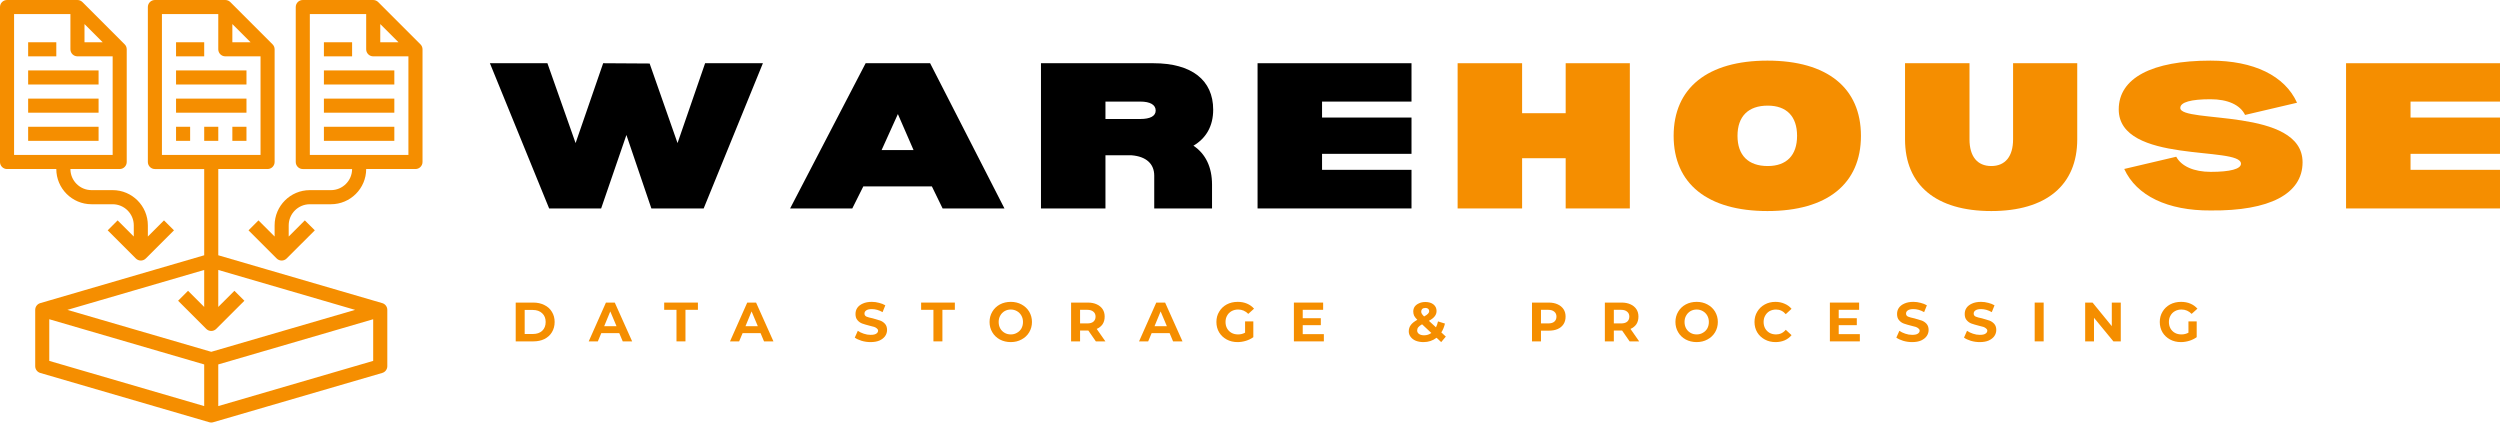
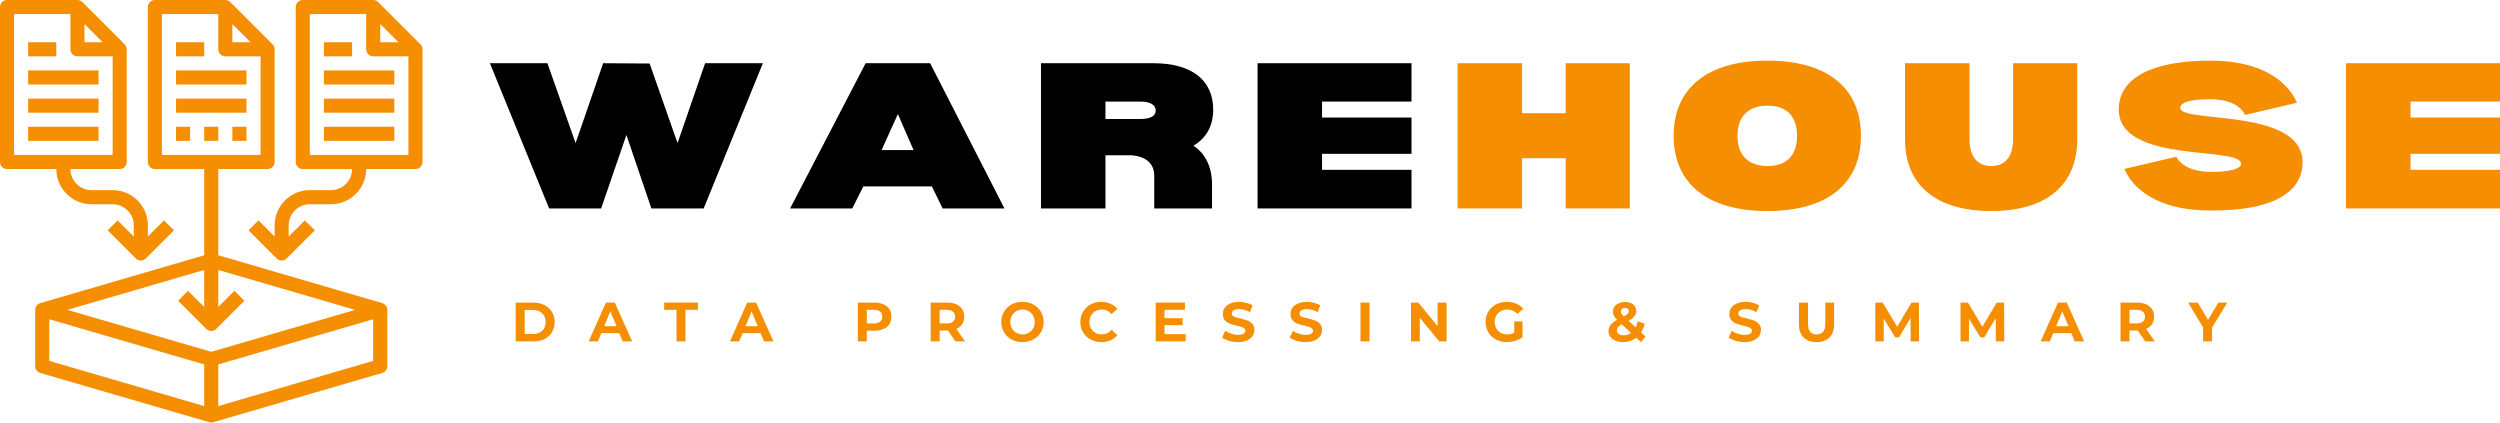
<svg xmlns="http://www.w3.org/2000/svg" width="359.819" zoomAndPan="magnify" viewBox="0 0 269.865 45.609" height="60.812" preserveAspectRatio="xMidYMid" version="1.0" id="svg122">
  <defs id="defs3">
-     <clipPath id="a8ba3d041a">
+     <clipPath id="302ab4312e">
      <path d="m 61,167.469 h 39 v 45.75 H 61 Z m 0,0" clip-rule="nonzero" id="path1" />
    </clipPath>
-     <clipPath id="8b4006bfe2">
+     <clipPath id="68d96cc7e8">
      <path d="M 57.23,167.469 H 77 V 196 H 57.23 Z m 0,0" clip-rule="nonzero" id="path2" />
    </clipPath>
-     <clipPath id="0feea494e6">
+     <clipPath id="74172f1665">
      <path d="m 84,167.469 h 18.98 V 196 H 84 Z m 0,0" clip-rule="nonzero" id="path3" />
    </clipPath>
  </defs>
  <path fill="#f58e00" d="m 19.004,7.602 h 7.602 v 1.52 h -7.602 z m 0,0" fill-opacity="1" fill-rule="nonzero" id="path4" />
  <path fill="#f58e00" d="m 19.004,10.645 h 7.602 v 1.52 h -7.602 z m 0,0" fill-opacity="1" fill-rule="nonzero" id="path5" />
-   <g clip-path="url(#a8ba3d041a)" id="g6" transform="translate(-57.23047,-167.4688)">
+   <g clip-path="url(#302ab4312e)" id="g6" transform="translate(-57.23047,-167.4688)">
    <path fill="#f58e00" d="m 99.039,206.996 v -6.078 c 0,-0.34 -0.223,-0.637 -0.551,-0.73 l -17.695,-5.164 v -9.309 h 5.32 c 0.422,0 0.762,-0.344 0.762,-0.762 v -12.164 c 0,-0.199 -0.082,-0.395 -0.223,-0.535 l -4.562,-4.562 c -0.141,-0.141 -0.336,-0.223 -0.535,-0.223 h -7.602 c -0.422,0 -0.762,0.34 -0.762,0.762 v 16.723 c 0,0.418 0.34,0.762 0.762,0.762 h 5.32 v 9.309 l -17.695,5.164 c -0.324,0.094 -0.547,0.391 -0.547,0.73 v 6.078 c 0,0.34 0.223,0.637 0.547,0.73 l 18.242,5.32 c 0.07,0.023 0.141,0.031 0.215,0.031 0.07,0 0.141,-0.008 0.211,-0.031 l 18.242,-5.32 c 0.328,-0.094 0.551,-0.391 0.551,-0.73 z M 82.312,170.066 l 1.969,1.965 H 82.312 Z m -7.602,-1.078 h 6.082 v 3.801 c 0,0.422 0.34,0.762 0.762,0.762 h 3.801 v 10.641 H 74.711 Z m 4.562,27.621 v 3.992 l -1.742,-1.742 -1.074,1.074 3.039,3.039 c 0.148,0.148 0.344,0.223 0.539,0.223 0.191,0 0.387,-0.074 0.535,-0.223 l 3.043,-3.039 -1.078,-1.074 -1.742,1.742 v -3.992 l 14.77,4.309 -15.527,4.527 -15.531,-4.527 z m -16.723,5.32 16.723,4.879 v 4.496 l -16.723,-4.879 z m 18.242,9.375 v -4.496 l 16.723,-4.879 v 4.496 z m 0,0" fill-opacity="1" fill-rule="nonzero" id="path6" />
  </g>
  <path fill="#f58e00" d="m 19.004,4.562 h 3.039 v 1.52 h -3.039 z m 0,0" fill-opacity="1" fill-rule="nonzero" id="path7" />
-   <g clip-path="url(#8b4006bfe2)" id="g8" transform="translate(-57.23047,-167.4688)">
+   <g clip-path="url(#68d96cc7e8)" id="g8" transform="translate(-57.23047,-167.4688)">
    <path fill="#f58e00" d="m 57.988,185.715 h 5.32 c 0,2.094 1.707,3.801 3.801,3.801 h 2.281 c 1.258,0 2.281,1.023 2.281,2.277 V 193 l -1.742,-1.742 -1.074,1.074 3.039,3.039 c 0.148,0.148 0.344,0.223 0.539,0.223 0.191,0 0.387,-0.074 0.535,-0.223 l 3.043,-3.039 -1.078,-1.074 L 73.191,193 v -1.207 c 0,-2.094 -1.703,-3.801 -3.801,-3.801 h -2.281 c -1.258,0 -2.277,-1.023 -2.277,-2.277 h 5.32 c 0.418,0 0.758,-0.344 0.758,-0.762 v -12.164 c 0,-0.199 -0.078,-0.395 -0.223,-0.535 l -4.559,-4.562 c -0.145,-0.141 -0.336,-0.223 -0.539,-0.223 h -7.602 c -0.418,0 -0.758,0.34 -0.758,0.762 v 16.723 c 0,0.418 0.34,0.762 0.758,0.762 z m 8.363,-15.648 1.965,1.965 H 66.352 Z M 58.75,168.988 h 6.082 v 3.801 c 0,0.422 0.34,0.762 0.758,0.762 h 3.801 v 10.641 H 58.75 Z m 0,0" fill-opacity="1" fill-rule="nonzero" id="path8" />
  </g>
  <path fill="#f58e00" d="m 3.039,7.602 h 7.602 v 1.52 H 3.039 Z m 0,0" fill-opacity="1" fill-rule="nonzero" id="path9" />
  <path fill="#f58e00" d="m 3.039,10.645 h 7.602 v 1.52 H 3.039 Z m 0,0" fill-opacity="1" fill-rule="nonzero" id="path10" />
  <path fill="#f58e00" d="m 3.039,13.684 h 7.602 v 1.52 H 3.039 Z m 0,0" fill-opacity="1" fill-rule="nonzero" id="path11" />
  <path fill="#f58e00" d="m 3.039,4.562 h 3.039 v 1.52 h -3.039 z m 0,0" fill-opacity="1" fill-rule="nonzero" id="path12" />
-   <g clip-path="url(#0feea494e6)" id="g13" transform="translate(-57.23047,-167.4688)">
+   <g clip-path="url(#74172f1665)" id="g13" transform="translate(-57.23047,-167.4688)">
    <path fill="#f58e00" d="m 102.84,184.953 v -12.164 c 0,-0.199 -0.082,-0.395 -0.223,-0.535 l -4.563,-4.562 c -0.141,-0.141 -0.336,-0.223 -0.539,-0.223 h -7.602 c -0.418,0 -0.758,0.34 -0.758,0.762 v 16.723 c 0,0.418 0.34,0.762 0.758,0.762 h 5.324 c 0,1.254 -1.023,2.277 -2.281,2.277 h -2.281 c -2.098,0 -3.801,1.707 -3.801,3.801 V 193 l -1.742,-1.742 -1.074,1.074 3.039,3.039 c 0.148,0.148 0.344,0.223 0.539,0.223 0.191,0 0.387,-0.074 0.535,-0.223 l 3.043,-3.039 -1.078,-1.074 L 88.395,193 v -1.207 c 0,-1.254 1.023,-2.277 2.281,-2.277 h 2.281 c 2.094,0 3.801,-1.707 3.801,-3.801 h 5.32 c 0.422,0 0.762,-0.344 0.762,-0.762 z m -4.562,-14.887 1.965,1.965 h -1.965 z m -7.602,14.125 v -15.203 h 6.082 v 3.801 c 0,0.422 0.34,0.762 0.758,0.762 h 3.801 v 10.641 z m 0,0" fill-opacity="1" fill-rule="nonzero" id="path13" />
  </g>
  <path fill="#f58e00" d="m 34.965,7.602 h 7.602 v 1.52 h -7.602 z m 0,0" fill-opacity="1" fill-rule="nonzero" id="path14" />
  <path fill="#f58e00" d="m 34.965,10.645 h 7.602 v 1.52 h -7.602 z m 0,0" fill-opacity="1" fill-rule="nonzero" id="path15" />
  <path fill="#f58e00" d="m 34.965,13.684 h 7.602 v 1.52 h -7.602 z m 0,0" fill-opacity="1" fill-rule="nonzero" id="path16" />
  <path fill="#f58e00" d="m 34.965,4.562 h 3.043 v 1.52 h -3.043 z m 0,0" fill-opacity="1" fill-rule="nonzero" id="path17" />
  <path fill="#f58e00" d="m 19.004,13.684 h 1.52 v 1.52 h -1.52 z m 0,0" fill-opacity="1" fill-rule="nonzero" id="path18" />
  <path fill="#f58e00" d="m 22.043,13.684 h 1.52 v 1.52 H 22.043 Z m 0,0" fill-opacity="1" fill-rule="nonzero" id="path19" />
  <path fill="#f58e00" d="m 25.082,13.684 h 1.523 v 1.52 h -1.523 z m 0,0" fill-opacity="1" fill-rule="nonzero" id="path20" />
  <g fill="#000000" fill-opacity="1" id="g23" transform="translate(-57.23047,-167.4688)">
    <g transform="translate(109.8016,189.9695)" id="g22">
      <g id="g21">
        <path d="m 29.781,-15.676 h -6.238 l -2.977,8.621 -3.012,-8.59 -5.016,-0.031 L 9.562,-7.055 6.52,-15.676 H 0.312 L 6.707,0 h 5.613 L 15.047,-7.93 17.742,0 h 5.645 z m 0,0" id="path21" />
      </g>
    </g>
  </g>
  <g fill="#000000" fill-opacity="1" id="g26" transform="translate(-57.23047,-167.4688)">
    <g transform="translate(142.3015,189.9695)" id="g25">
      <g id="g24">
        <path d="M 15.52,-2.383 16.68,0 h 6.676 L 15.332,-15.676 H 8.371 L 0.219,0 H 6.93 L 8.121,-2.383 Z M 13.543,-6.301 H 10.094 l 1.758,-3.887 z m 0,0" id="path23" />
      </g>
    </g>
  </g>
  <g fill="#000000" fill-opacity="1" id="g29" transform="translate(-57.23047,-167.4688)">
    <g transform="translate(168.3143,189.9695)" id="g28">
      <g id="g27">
        <path d="M 17.742,-6.773 C 19.125,-7.586 19.875,-8.902 19.875,-10.66 c 0,-3.195 -2.32,-5.016 -6.457,-5.016 H 1.285 V 0 h 6.961 v -5.738 h 2.82 c 1.566,0.125 2.445,0.91 2.445,2.195 V 0 H 19.75 v -2.57 c 0,-1.883 -0.688,-3.324 -2.008,-4.203 z M 12.008,-9.656 H 8.246 v -1.879 h 3.762 c 1.066,0 1.66,0.344 1.66,0.969 0,0.598 -0.594,0.91 -1.66,0.91 z m 0,0" id="path26" />
      </g>
    </g>
  </g>
  <g fill="#000000" fill-opacity="1" id="g32" transform="translate(-57.23047,-167.4688)">
    <g transform="translate(191.6945,189.9695)" id="g31">
      <g id="g30">
        <path d="m 8.246,-11.535 h 9.656 v -4.141 H 1.285 V 0 h 16.617 v -4.168 h -9.656 v -1.727 h 9.656 V -9.812 h -9.656 z m 0,0" id="path29" />
      </g>
    </g>
  </g>
  <g fill="#f58e00" fill-opacity="1" id="g35" transform="translate(-57.23047,-167.4688)">
    <g transform="translate(213.2898,189.9695)" id="g34">
      <g id="g33">
        <path d="m 19.875,-15.676 h -6.926 v 5.395 H 8.246 v -5.395 H 1.285 V 0 h 6.961 v -5.422 h 4.703 V 0 H 19.875 Z m 0,0" id="path32" />
      </g>
    </g>
  </g>
  <g fill="#f58e00" fill-opacity="1" id="g38" transform="translate(-57.23047,-167.4688)">
    <g transform="translate(236.8581,189.9695)" id="g37">
      <g id="g36">
        <path d="m 11.16,0.281 c 6.457,0 10.094,-2.945 10.094,-8.117 0,-5.176 -3.637,-8.121 -10.094,-8.121 -6.457,0 -10.125,2.945 -10.125,8.121 0,5.172 3.668,8.117 10.125,8.117 z m 0.031,-4.859 c -2.102,0 -3.262,-1.16 -3.262,-3.258 0,-2.102 1.16,-3.262 3.262,-3.262 2.039,0 3.168,1.16 3.168,3.262 0,2.098 -1.129,3.258 -3.168,3.258 z m 0,0" id="path35" />
      </g>
    </g>
  </g>
  <g fill="#f58e00" fill-opacity="1" id="g41" transform="translate(-57.23047,-167.4688)">
    <g transform="translate(261.586,189.9695)" id="g40">
      <g id="g39">
        <path d="m 1.285,-15.676 v 8.215 c 0,4.953 3.355,7.742 9.312,7.742 5.922,0 9.277,-2.789 9.277,-7.742 v -8.215 h -6.926 v 8.215 c 0,1.848 -0.848,2.883 -2.352,2.883 -1.508,0 -2.352,-1.035 -2.352,-2.883 v -8.215 z m 0,0" id="path38" />
      </g>
    </g>
  </g>
  <g fill="#f58e00" fill-opacity="1" id="g44" transform="translate(-57.23047,-167.4688)">
    <g transform="translate(285.1542,189.9695)" id="g43">
      <g id="g42">
        <path d="M 10.723,0.219 C 6.051,0.25 2.695,-1.379 1.379,-4.262 l 5.613,-1.32 c 0.562,1.035 1.91,1.633 3.73,1.633 2.098,0 3.258,-0.312 3.258,-0.879 0,-1.945 -13.195,0.062 -13.195,-5.863 0,-3.383 3.574,-5.266 9.906,-5.266 4.672,0 8.023,1.629 9.34,4.547 l -5.609,1.316 c -0.535,-1.098 -1.883,-1.695 -3.73,-1.695 -2.102,0 -3.262,0.316 -3.262,0.941 0,1.695 13.199,-0.062 13.199,5.863 0,3.418 -3.574,5.266 -9.906,5.203 z m 0,0" id="path41" />
      </g>
    </g>
  </g>
  <g fill="#f58e00" fill-opacity="1" id="g47" transform="translate(-57.23047,-167.4688)">
    <g transform="translate(309.1926,189.9695)" id="g46">
      <g id="g45">
        <path d="m 8.246,-11.535 h 9.656 v -4.141 H 1.285 V 0 h 16.617 v -4.168 h -9.656 v -1.727 h 9.656 V -9.812 h -9.656 z m 0,0" id="path44" />
      </g>
    </g>
  </g>
  <g fill="#f58e00" fill-opacity="1" id="g50" transform="translate(-57.23047,-167.4688)">
    <g transform="translate(112.3991,204.3187)" id="g49">
      <g id="g48">
        <path d="m 0.5,-4.188 h 1.906 c 0.445,0 0.844,0.09 1.188,0.266 0.352,0.168 0.625,0.414 0.812,0.734 0.195,0.312 0.297,0.68 0.297,1.094 0,0.418 -0.102,0.789 -0.297,1.109 C 4.219,-0.672 3.945,-0.426 3.594,-0.25 3.25,-0.082 2.852,0 2.406,0 H 0.5 Z m 1.859,3.391 c 0.414,0 0.75,-0.113 1,-0.344 0.25,-0.238 0.375,-0.555 0.375,-0.953 0,-0.395 -0.125,-0.707 -0.375,-0.938 -0.25,-0.238 -0.586,-0.359 -1,-0.359 H 1.469 v 2.594 z m 0,0" id="path47" />
      </g>
    </g>
  </g>
  <g fill="#f58e00" fill-opacity="1" id="g53" transform="translate(-57.23047,-167.4688)">
    <g transform="translate(120.8269,204.3187)" id="g52">
      <g id="g51">
        <path d="M 3.25,-0.891 H 1.312 L 0.938,0 H -0.047 L 1.812,-4.188 H 2.766 L 4.641,0 H 3.625 Z m -0.297,-0.75 -0.672,-1.594 -0.656,1.594 z m 0,0" id="path50" />
      </g>
    </g>
  </g>
  <g fill="#f58e00" fill-opacity="1" id="g56" transform="translate(-57.23047,-167.4688)">
    <g transform="translate(128.8957,204.3187)" id="g55">
      <g id="g54">
        <path d="M 1.359,-3.406 H 0.031 V -4.188 h 3.641 v 0.781 H 2.328 V 0 h -0.969 z m 0,0" id="path53" />
      </g>
    </g>
  </g>
  <g fill="#f58e00" fill-opacity="1" id="g59" transform="translate(-57.23047,-167.4688)">
    <g transform="translate(136.0794,204.3187)" id="g58">
      <g id="g57">
        <path d="M 3.25,-0.891 H 1.312 L 0.938,0 H -0.047 L 1.812,-4.188 H 2.766 L 4.641,0 H 3.625 Z m -0.297,-0.75 -0.672,-1.594 -0.656,1.594 z m 0,0" id="path56" />
      </g>
    </g>
  </g>
  <g fill="#f58e00" fill-opacity="1" id="g65" transform="translate(-57.23047,-167.4688)">
    <g transform="translate(149.3281,204.3187)" id="g64">
      <g id="g63">
-         <path d="M 1.875,0.078 C 1.539,0.078 1.219,0.031 0.906,-0.062 0.602,-0.156 0.359,-0.27 0.172,-0.406 L 0.5,-1.141 c 0.176,0.125 0.391,0.23 0.641,0.312 0.25,0.086 0.492,0.125 0.734,0.125 0.281,0 0.484,-0.039 0.609,-0.125 C 2.617,-0.91 2.688,-1.02 2.688,-1.156 2.688,-1.25 2.645,-1.328 2.562,-1.391 2.488,-1.461 2.391,-1.52 2.266,-1.562 2.148,-1.602 1.988,-1.645 1.781,-1.688 1.457,-1.77 1.191,-1.848 0.984,-1.922 0.785,-1.992 0.613,-2.113 0.469,-2.281 0.32,-2.445 0.25,-2.672 0.25,-2.953 c 0,-0.25 0.062,-0.469 0.188,-0.656 0.133,-0.195 0.332,-0.352 0.594,-0.469 0.27,-0.125 0.598,-0.188 0.984,-0.188 0.27,0 0.531,0.039 0.781,0.109 0.258,0.062 0.484,0.152 0.672,0.266 L 3.172,-3.156 C 2.785,-3.375 2.398,-3.484 2.016,-3.484 c -0.273,0 -0.477,0.047 -0.609,0.141 -0.125,0.086 -0.188,0.199 -0.188,0.344 0,0.148 0.07,0.258 0.219,0.328 0.145,0.062 0.375,0.125 0.688,0.188 0.32,0.086 0.582,0.164 0.781,0.234 0.207,0.074 0.383,0.195 0.531,0.359 0.145,0.168 0.219,0.387 0.219,0.656 0,0.242 -0.07,0.461 -0.203,0.656 C 3.316,-0.379 3.113,-0.219 2.844,-0.094 2.582,0.02 2.258,0.078 1.875,0.078 Z m 0,0" id="path62" />
+         <path d="m 2.312,-4.188 c 0.363,0 0.68,0.062 0.953,0.188 0.281,0.125 0.492,0.305 0.641,0.531 0.145,0.219 0.219,0.484 0.219,0.797 0,0.312 -0.074,0.586 -0.219,0.812 -0.148,0.23 -0.359,0.406 -0.641,0.531 C 2.992,-1.211 2.676,-1.156 2.312,-1.156 H 1.469 V 0 H 0.5 v -4.188 z m -0.062,2.25 c 0.289,0 0.508,-0.062 0.656,-0.188 0.156,-0.133 0.234,-0.316 0.234,-0.547 0,-0.227 -0.078,-0.406 -0.234,-0.531 C 2.758,-3.336 2.539,-3.406 2.25,-3.406 H 1.469 v 1.469 z m 0,0" id="path62" />
      </g>
    </g>
  </g>
  <g fill="#f58e00" fill-opacity="1" id="g68" transform="translate(-57.23047,-167.4688)">
-     <g transform="translate(156.6314,204.3187)" id="g67">
+     <g transform="translate(157.1936,204.3187)" id="g67">
      <g id="g66">
-         <path d="M 1.359,-3.406 H 0.031 V -4.188 h 3.641 v 0.781 H 2.328 V 0 h -0.969 z m 0,0" id="path65" />
+         <path d="m 3.172,0 -0.812,-1.172 H 1.469 V 0 H 0.5 v -4.188 h 1.812 c 0.363,0 0.68,0.062 0.953,0.188 0.281,0.125 0.492,0.305 0.641,0.531 0.145,0.219 0.219,0.484 0.219,0.797 0,0.312 -0.074,0.586 -0.219,0.812 -0.148,0.219 -0.359,0.391 -0.641,0.516 L 4.203,0 Z m -0.031,-2.672 c 0,-0.227 -0.078,-0.406 -0.234,-0.531 C 2.758,-3.336 2.539,-3.406 2.25,-3.406 H 1.469 V -1.938 H 2.25 C 2.539,-1.938 2.758,-2 2.906,-2.125 3.062,-2.258 3.141,-2.441 3.141,-2.672 Z m 0,0" id="path65" />
      </g>
    </g>
  </g>
  <g fill="#f58e00" fill-opacity="1" id="g71" transform="translate(-57.23047,-167.4688)">
-     <g transform="translate(163.815,204.3187)" id="g70">
+     <g transform="translate(165.0771,204.3187)" id="g70">
      <g id="g69">
        <path d="m 2.531,0.078 c -0.438,0 -0.836,-0.094 -1.188,-0.281 C 1,-0.391 0.727,-0.648 0.531,-0.984 0.332,-1.316 0.234,-1.688 0.234,-2.094 0.234,-2.5 0.332,-2.867 0.531,-3.203 0.727,-3.535 1,-3.797 1.344,-3.984 c 0.352,-0.188 0.75,-0.281 1.188,-0.281 0.426,0 0.812,0.094 1.156,0.281 0.352,0.188 0.629,0.449 0.828,0.781 C 4.711,-2.867 4.812,-2.5 4.812,-2.094 c 0,0.406 -0.102,0.777 -0.297,1.109 -0.199,0.336 -0.477,0.594 -0.828,0.781 -0.344,0.188 -0.73,0.281 -1.156,0.281 z m 0,-0.828 c 0.238,0 0.457,-0.055 0.656,-0.172 0.207,-0.113 0.367,-0.27 0.484,-0.469 0.113,-0.207 0.172,-0.441 0.172,-0.703 0,-0.258 -0.059,-0.488 -0.172,-0.688 C 3.555,-2.988 3.395,-3.148 3.188,-3.266 2.988,-3.379 2.77,-3.438 2.531,-3.438 c -0.25,0 -0.477,0.059 -0.672,0.172 -0.199,0.117 -0.355,0.277 -0.469,0.484 -0.117,0.199 -0.172,0.43 -0.172,0.688 0,0.262 0.055,0.496 0.172,0.703 0.113,0.199 0.27,0.355 0.469,0.469 C 2.055,-0.805 2.281,-0.75 2.531,-0.75 Z m 0,0" id="path68" />
      </g>
    </g>
  </g>
  <g fill="#f58e00" fill-opacity="1" id="g74" transform="translate(-57.23047,-167.4688)">
-     <g transform="translate(172.3505,204.3187)" id="g73">
+     <g transform="translate(173.6125,204.3187)" id="g73">
      <g id="g72">
-         <path d="m 3.172,0 -0.812,-1.172 H 1.469 V 0 H 0.5 v -4.188 h 1.812 c 0.363,0 0.68,0.062 0.953,0.188 0.281,0.125 0.492,0.305 0.641,0.531 0.145,0.219 0.219,0.484 0.219,0.797 0,0.312 -0.074,0.586 -0.219,0.812 -0.148,0.219 -0.359,0.391 -0.641,0.516 L 4.203,0 Z m -0.031,-2.672 c 0,-0.227 -0.078,-0.406 -0.234,-0.531 C 2.758,-3.336 2.539,-3.406 2.25,-3.406 H 1.469 V -1.938 H 2.25 C 2.539,-1.938 2.758,-2 2.906,-2.125 3.062,-2.258 3.141,-2.441 3.141,-2.672 Z m 0,0" id="path71" />
+         <path d="m 2.5,0.078 c -0.43,0 -0.812,-0.094 -1.156,-0.281 C 1,-0.391 0.727,-0.645 0.531,-0.969 0.332,-1.301 0.234,-1.676 0.234,-2.094 c 0,-0.414 0.098,-0.785 0.297,-1.109 0.195,-0.332 0.469,-0.594 0.812,-0.781 0.344,-0.188 0.727,-0.281 1.156,-0.281 0.363,0 0.691,0.07 0.984,0.203 0.301,0.125 0.551,0.309 0.75,0.547 l -0.625,0.578 c -0.281,-0.332 -0.633,-0.5 -1.047,-0.5 -0.262,0 -0.496,0.059 -0.703,0.172 -0.199,0.117 -0.355,0.277 -0.469,0.484 -0.117,0.199 -0.172,0.43 -0.172,0.688 0,0.262 0.055,0.496 0.172,0.703 0.113,0.199 0.27,0.355 0.469,0.469 C 2.066,-0.805 2.301,-0.75 2.562,-0.75 c 0.414,0 0.766,-0.164 1.047,-0.5 l 0.625,0.578 c -0.199,0.242 -0.449,0.43 -0.75,0.562 -0.293,0.125 -0.621,0.188 -0.984,0.188 z m 0,0" id="path71" />
      </g>
    </g>
  </g>
  <g fill="#f58e00" fill-opacity="1" id="g77" transform="translate(-57.23047,-167.4688)">
-     <g transform="translate(180.2339,204.3187)" id="g76">
+     <g transform="translate(181.484,204.3187)" id="g76">
      <g id="g75">
-         <path d="M 3.25,-0.891 H 1.312 L 0.938,0 H -0.047 L 1.812,-4.188 H 2.766 L 4.641,0 H 3.625 Z m -0.297,-0.75 -0.672,-1.594 -0.656,1.594 z m 0,0" id="path74" />
+         <path d="M 3.734,-0.781 V 0 H 0.5 v -4.188 h 3.156 v 0.781 H 1.453 V -2.5 H 3.406 v 0.75 H 1.453 v 0.969 z m 0,0" id="path74" />
      </g>
    </g>
  </g>
  <g fill="#f58e00" fill-opacity="1" id="g80" transform="translate(-57.23047,-167.4688)">
-     <g transform="translate(188.3028,204.3187)" id="g79">
+     <g transform="translate(188.9847,204.3187)" id="g79">
      <g id="g78">
-         <path d="M 3.328,-2.156 H 4.219 v 1.703 C 3.988,-0.285 3.723,-0.156 3.422,-0.062 3.117,0.031 2.816,0.078 2.516,0.078 c -0.438,0 -0.828,-0.094 -1.172,-0.281 C 1,-0.391 0.727,-0.645 0.531,-0.969 0.332,-1.301 0.234,-1.676 0.234,-2.094 c 0,-0.414 0.098,-0.785 0.297,-1.109 0.195,-0.332 0.469,-0.594 0.812,-0.781 0.352,-0.188 0.75,-0.281 1.188,-0.281 0.375,0 0.707,0.062 1,0.188 0.301,0.125 0.555,0.309 0.766,0.547 l -0.625,0.562 C 3.367,-3.281 3.004,-3.438 2.578,-3.438 c -0.262,0 -0.496,0.059 -0.703,0.172 -0.211,0.117 -0.371,0.277 -0.484,0.484 -0.117,0.199 -0.172,0.43 -0.172,0.688 0,0.262 0.055,0.496 0.172,0.703 0.113,0.199 0.27,0.355 0.469,0.469 0.207,0.117 0.445,0.172 0.719,0.172 0.27,0 0.52,-0.062 0.75,-0.188 z m 0,0" id="path77" />
+         <path d="M 1.875,0.078 C 1.539,0.078 1.219,0.031 0.906,-0.062 0.602,-0.156 0.359,-0.27 0.172,-0.406 L 0.5,-1.141 c 0.176,0.125 0.391,0.23 0.641,0.312 0.25,0.086 0.492,0.125 0.734,0.125 0.281,0 0.484,-0.039 0.609,-0.125 C 2.617,-0.91 2.688,-1.02 2.688,-1.156 2.688,-1.25 2.645,-1.328 2.562,-1.391 2.488,-1.461 2.391,-1.52 2.266,-1.562 2.148,-1.602 1.988,-1.645 1.781,-1.688 1.457,-1.77 1.191,-1.848 0.984,-1.922 0.785,-1.992 0.613,-2.113 0.469,-2.281 0.32,-2.445 0.25,-2.672 0.25,-2.953 c 0,-0.25 0.062,-0.469 0.188,-0.656 0.133,-0.195 0.332,-0.352 0.594,-0.469 0.27,-0.125 0.598,-0.188 0.984,-0.188 0.27,0 0.531,0.039 0.781,0.109 0.258,0.062 0.484,0.152 0.672,0.266 L 3.172,-3.156 C 2.785,-3.375 2.398,-3.484 2.016,-3.484 c -0.273,0 -0.477,0.047 -0.609,0.141 -0.125,0.086 -0.188,0.199 -0.188,0.344 0,0.148 0.07,0.258 0.219,0.328 0.145,0.062 0.375,0.125 0.688,0.188 0.32,0.086 0.582,0.164 0.781,0.234 0.207,0.074 0.383,0.195 0.531,0.359 0.145,0.168 0.219,0.387 0.219,0.656 0,0.242 -0.07,0.461 -0.203,0.656 C 3.316,-0.379 3.113,-0.219 2.844,-0.094 2.582,0.02 2.258,0.078 1.875,0.078 Z m 0,0" id="path77" />
      </g>
    </g>
  </g>
  <g fill="#f58e00" fill-opacity="1" id="g83" transform="translate(-57.23047,-167.4688)">
-     <g transform="translate(196.4016,204.3187)" id="g82">
+     <g transform="translate(196.2879,204.3187)" id="g82">
      <g id="g81">
-         <path d="M 3.734,-0.781 V 0 H 0.5 v -4.188 h 3.156 v 0.781 H 1.453 V -2.5 H 3.406 v 0.75 H 1.453 v 0.969 z m 0,0" id="path80" />
+         <path d="M 1.875,0.078 C 1.539,0.078 1.219,0.031 0.906,-0.062 0.602,-0.156 0.359,-0.27 0.172,-0.406 L 0.5,-1.141 c 0.176,0.125 0.391,0.23 0.641,0.312 0.25,0.086 0.492,0.125 0.734,0.125 0.281,0 0.484,-0.039 0.609,-0.125 C 2.617,-0.91 2.688,-1.02 2.688,-1.156 2.688,-1.25 2.645,-1.328 2.562,-1.391 2.488,-1.461 2.391,-1.52 2.266,-1.562 2.148,-1.602 1.988,-1.645 1.781,-1.688 1.457,-1.77 1.191,-1.848 0.984,-1.922 0.785,-1.992 0.613,-2.113 0.469,-2.281 0.32,-2.445 0.25,-2.672 0.25,-2.953 c 0,-0.25 0.062,-0.469 0.188,-0.656 0.133,-0.195 0.332,-0.352 0.594,-0.469 0.27,-0.125 0.598,-0.188 0.984,-0.188 0.27,0 0.531,0.039 0.781,0.109 0.258,0.062 0.484,0.152 0.672,0.266 L 3.172,-3.156 C 2.785,-3.375 2.398,-3.484 2.016,-3.484 c -0.273,0 -0.477,0.047 -0.609,0.141 -0.125,0.086 -0.188,0.199 -0.188,0.344 0,0.148 0.07,0.258 0.219,0.328 0.145,0.062 0.375,0.125 0.688,0.188 0.32,0.086 0.582,0.164 0.781,0.234 0.207,0.074 0.383,0.195 0.531,0.359 0.145,0.168 0.219,0.387 0.219,0.656 0,0.242 -0.07,0.461 -0.203,0.656 C 3.316,-0.379 3.113,-0.219 2.844,-0.094 2.582,0.02 2.258,0.078 1.875,0.078 Z m 0,0" id="path80" />
+       </g>
+     </g>
+   </g>
+   <g fill="#f58e00" fill-opacity="1" id="g86" transform="translate(-57.23047,-167.4688)">
+     <g transform="translate(203.5912,204.3187)" id="g85">
+       <g id="g84">
+         <path d="M 0.5,-4.188 H 1.469 V 0 H 0.5 Z m 0,0" id="path83" />
      </g>
    </g>
  </g>
  <g fill="#f58e00" fill-opacity="1" id="g89" transform="translate(-57.23047,-167.4688)">
-     <g transform="translate(209.0821,204.3187)" id="g88">
+     <g transform="translate(209.0402,204.3187)" id="g88">
      <g id="g87">
-         <path d="m 3.719,0.078 -0.5,-0.469 c -0.406,0.312 -0.875,0.469 -1.406,0.469 -0.305,0 -0.578,-0.047 -0.828,-0.141 -0.242,-0.102 -0.43,-0.242 -0.562,-0.422 -0.137,-0.176 -0.203,-0.375 -0.203,-0.594 0,-0.258 0.07,-0.488 0.219,-0.688 0.145,-0.195 0.379,-0.383 0.703,-0.562 -0.156,-0.156 -0.273,-0.301 -0.344,-0.438 -0.062,-0.145 -0.094,-0.297 -0.094,-0.453 0,-0.195 0.051,-0.375 0.156,-0.531 0.113,-0.156 0.27,-0.273 0.469,-0.359 C 1.523,-4.203 1.754,-4.25 2.016,-4.25 c 0.363,0 0.656,0.09 0.875,0.266 0.219,0.18 0.328,0.414 0.328,0.703 0,0.219 -0.07,0.414 -0.203,0.578 -0.125,0.168 -0.336,0.328 -0.625,0.484 L 3.156,-1.516 C 3.25,-1.703 3.32,-1.914 3.375,-2.156 l 0.75,0.234 C 4.039,-1.555 3.91,-1.238 3.734,-0.969 l 0.484,0.453 z m -1.703,-3.688 c -0.148,0 -0.262,0.039 -0.344,0.109 -0.074,0.074 -0.109,0.168 -0.109,0.281 0,0.086 0.02,0.164 0.062,0.234 0.039,0.074 0.125,0.172 0.25,0.297 0.207,-0.113 0.348,-0.211 0.422,-0.297 0.082,-0.082 0.125,-0.176 0.125,-0.281 0,-0.102 -0.039,-0.188 -0.109,-0.25 -0.074,-0.062 -0.172,-0.094 -0.297,-0.094 z M 1.875,-0.656 c 0.289,0 0.551,-0.082 0.781,-0.25 l -1,-0.938 c -0.188,0.105 -0.324,0.211 -0.406,0.312 -0.086,0.105 -0.125,0.227 -0.125,0.359 0,0.148 0.066,0.273 0.203,0.375 0.133,0.094 0.316,0.141 0.547,0.141 z m 0,0" id="path86" />
-       </g>
-     </g>
-   </g>
-   <g fill="#f58e00" fill-opacity="1" id="g95" transform="translate(-57.23047,-167.4688)">
-     <g transform="translate(222.1036,204.3187)" id="g94">
-       <g id="g93">
-         <path d="m 2.312,-4.188 c 0.363,0 0.68,0.062 0.953,0.188 0.281,0.125 0.492,0.305 0.641,0.531 0.145,0.219 0.219,0.484 0.219,0.797 0,0.312 -0.074,0.586 -0.219,0.812 -0.148,0.23 -0.359,0.406 -0.641,0.531 C 2.992,-1.211 2.676,-1.156 2.312,-1.156 H 1.469 V 0 H 0.5 v -4.188 z m -0.062,2.25 c 0.289,0 0.508,-0.062 0.656,-0.188 0.156,-0.133 0.234,-0.316 0.234,-0.547 0,-0.227 -0.078,-0.406 -0.234,-0.531 C 2.758,-3.336 2.539,-3.406 2.25,-3.406 H 1.469 v 1.469 z m 0,0" id="path92" />
+         <path d="M 4.344,-4.188 V 0 H 3.547 L 1.453,-2.547 V 0 H 0.5 V -4.188 H 1.297 L 3.375,-1.641 V -4.188 Z m 0,0" id="path86" />
+       </g>
+     </g>
+   </g>
+   <g fill="#f58e00" fill-opacity="1" id="g92" transform="translate(-57.23047,-167.4688)">
+     <g transform="translate(217.3604,204.3187)" id="g91">
+       <g id="g90">
+         <path d="M 3.328,-2.156 H 4.219 v 1.703 C 3.988,-0.285 3.723,-0.156 3.422,-0.062 3.117,0.031 2.816,0.078 2.516,0.078 c -0.438,0 -0.828,-0.094 -1.172,-0.281 C 1,-0.391 0.727,-0.645 0.531,-0.969 0.332,-1.301 0.234,-1.676 0.234,-2.094 c 0,-0.414 0.098,-0.785 0.297,-1.109 0.195,-0.332 0.469,-0.594 0.812,-0.781 0.352,-0.188 0.75,-0.281 1.188,-0.281 0.375,0 0.707,0.062 1,0.188 0.301,0.125 0.555,0.309 0.766,0.547 l -0.625,0.562 C 3.367,-3.281 3.004,-3.438 2.578,-3.438 c -0.262,0 -0.496,0.059 -0.703,0.172 -0.211,0.117 -0.371,0.277 -0.484,0.484 -0.117,0.199 -0.172,0.43 -0.172,0.688 0,0.262 0.055,0.496 0.172,0.703 0.113,0.199 0.27,0.355 0.469,0.469 0.207,0.117 0.445,0.172 0.719,0.172 0.27,0 0.52,-0.062 0.75,-0.188 z m 0,0" id="path89" />
      </g>
    </g>
  </g>
  <g fill="#f58e00" fill-opacity="1" id="g98" transform="translate(-57.23047,-167.4688)">
-     <g transform="translate(229.9691,204.3187)" id="g97">
+     <g transform="translate(230.639,204.3187)" id="g97">
      <g id="g96">
-         <path d="m 3.172,0 -0.812,-1.172 H 1.469 V 0 H 0.5 v -4.188 h 1.812 c 0.363,0 0.68,0.062 0.953,0.188 0.281,0.125 0.492,0.305 0.641,0.531 0.145,0.219 0.219,0.484 0.219,0.797 0,0.312 -0.074,0.586 -0.219,0.812 -0.148,0.219 -0.359,0.391 -0.641,0.516 L 4.203,0 Z m -0.031,-2.672 c 0,-0.227 -0.078,-0.406 -0.234,-0.531 C 2.758,-3.336 2.539,-3.406 2.25,-3.406 H 1.469 V -1.938 H 2.25 C 2.539,-1.938 2.758,-2 2.906,-2.125 3.062,-2.258 3.141,-2.441 3.141,-2.672 Z m 0,0" id="path95" />
-       </g>
-     </g>
-   </g>
-   <g fill="#f58e00" fill-opacity="1" id="g101" transform="translate(-57.23047,-167.4688)">
-     <g transform="translate(237.8526,204.3187)" id="g100">
-       <g id="g99">
-         <path d="m 2.531,0.078 c -0.438,0 -0.836,-0.094 -1.188,-0.281 C 1,-0.391 0.727,-0.648 0.531,-0.984 0.332,-1.316 0.234,-1.688 0.234,-2.094 0.234,-2.5 0.332,-2.867 0.531,-3.203 0.727,-3.535 1,-3.797 1.344,-3.984 c 0.352,-0.188 0.75,-0.281 1.188,-0.281 0.426,0 0.812,0.094 1.156,0.281 0.352,0.188 0.629,0.449 0.828,0.781 C 4.711,-2.867 4.812,-2.5 4.812,-2.094 c 0,0.406 -0.102,0.777 -0.297,1.109 -0.199,0.336 -0.477,0.594 -0.828,0.781 -0.344,0.188 -0.73,0.281 -1.156,0.281 z m 0,-0.828 c 0.238,0 0.457,-0.055 0.656,-0.172 0.207,-0.113 0.367,-0.27 0.484,-0.469 0.113,-0.207 0.172,-0.441 0.172,-0.703 0,-0.258 -0.059,-0.488 -0.172,-0.688 C 3.555,-2.988 3.395,-3.148 3.188,-3.266 2.988,-3.379 2.77,-3.438 2.531,-3.438 c -0.25,0 -0.477,0.059 -0.672,0.172 -0.199,0.117 -0.355,0.277 -0.469,0.484 -0.117,0.199 -0.172,0.43 -0.172,0.688 0,0.262 0.055,0.496 0.172,0.703 0.113,0.199 0.27,0.355 0.469,0.469 C 2.055,-0.805 2.281,-0.75 2.531,-0.75 Z m 0,0" id="path98" />
+         <path d="m 3.719,0.078 -0.5,-0.469 c -0.406,0.312 -0.875,0.469 -1.406,0.469 -0.305,0 -0.578,-0.047 -0.828,-0.141 -0.242,-0.102 -0.43,-0.242 -0.562,-0.422 -0.137,-0.176 -0.203,-0.375 -0.203,-0.594 0,-0.258 0.07,-0.488 0.219,-0.688 0.145,-0.195 0.379,-0.383 0.703,-0.562 -0.156,-0.156 -0.273,-0.301 -0.344,-0.438 -0.062,-0.145 -0.094,-0.297 -0.094,-0.453 0,-0.195 0.051,-0.375 0.156,-0.531 0.113,-0.156 0.27,-0.273 0.469,-0.359 C 1.523,-4.203 1.754,-4.25 2.016,-4.25 c 0.363,0 0.656,0.09 0.875,0.266 0.219,0.18 0.328,0.414 0.328,0.703 0,0.219 -0.07,0.414 -0.203,0.578 -0.125,0.168 -0.336,0.328 -0.625,0.484 L 3.156,-1.516 C 3.25,-1.703 3.32,-1.914 3.375,-2.156 l 0.75,0.234 C 4.039,-1.555 3.91,-1.238 3.734,-0.969 l 0.484,0.453 z m -1.703,-3.688 c -0.148,0 -0.262,0.039 -0.344,0.109 -0.074,0.074 -0.109,0.168 -0.109,0.281 0,0.086 0.02,0.164 0.062,0.234 0.039,0.074 0.125,0.172 0.25,0.297 0.207,-0.113 0.348,-0.211 0.422,-0.297 0.082,-0.082 0.125,-0.176 0.125,-0.281 0,-0.102 -0.039,-0.188 -0.109,-0.25 -0.074,-0.062 -0.172,-0.094 -0.297,-0.094 z M 1.875,-0.656 c 0.289,0 0.551,-0.082 0.781,-0.25 l -1,-0.938 c -0.188,0.105 -0.324,0.211 -0.406,0.312 -0.086,0.105 -0.125,0.227 -0.125,0.359 0,0.148 0.066,0.273 0.203,0.375 0.133,0.094 0.316,0.141 0.547,0.141 z m 0,0" id="path95" />
      </g>
    </g>
  </g>
  <g fill="#f58e00" fill-opacity="1" id="g104" transform="translate(-57.23047,-167.4688)">
-     <g transform="translate(246.388,204.3187)" id="g103">
+     <g transform="translate(243.6605,204.3187)" id="g103">
      <g id="g102">
-         <path d="m 2.5,0.078 c -0.43,0 -0.812,-0.094 -1.156,-0.281 C 1,-0.391 0.727,-0.645 0.531,-0.969 0.332,-1.301 0.234,-1.676 0.234,-2.094 c 0,-0.414 0.098,-0.785 0.297,-1.109 0.195,-0.332 0.469,-0.594 0.812,-0.781 0.344,-0.188 0.727,-0.281 1.156,-0.281 0.363,0 0.691,0.07 0.984,0.203 0.301,0.125 0.551,0.309 0.75,0.547 l -0.625,0.578 c -0.281,-0.332 -0.633,-0.5 -1.047,-0.5 -0.262,0 -0.496,0.059 -0.703,0.172 -0.199,0.117 -0.355,0.277 -0.469,0.484 -0.117,0.199 -0.172,0.43 -0.172,0.688 0,0.262 0.055,0.496 0.172,0.703 0.113,0.199 0.27,0.355 0.469,0.469 C 2.066,-0.805 2.301,-0.75 2.562,-0.75 c 0.414,0 0.766,-0.164 1.047,-0.5 l 0.625,0.578 c -0.199,0.242 -0.449,0.43 -0.75,0.562 -0.293,0.125 -0.621,0.188 -0.984,0.188 z m 0,0" id="path101" />
+         <path d="M 1.875,0.078 C 1.539,0.078 1.219,0.031 0.906,-0.062 0.602,-0.156 0.359,-0.27 0.172,-0.406 L 0.5,-1.141 c 0.176,0.125 0.391,0.23 0.641,0.312 0.25,0.086 0.492,0.125 0.734,0.125 0.281,0 0.484,-0.039 0.609,-0.125 C 2.617,-0.91 2.688,-1.02 2.688,-1.156 2.688,-1.25 2.645,-1.328 2.562,-1.391 2.488,-1.461 2.391,-1.52 2.266,-1.562 2.148,-1.602 1.988,-1.645 1.781,-1.688 1.457,-1.77 1.191,-1.848 0.984,-1.922 0.785,-1.992 0.613,-2.113 0.469,-2.281 0.32,-2.445 0.25,-2.672 0.25,-2.953 c 0,-0.25 0.062,-0.469 0.188,-0.656 0.133,-0.195 0.332,-0.352 0.594,-0.469 0.27,-0.125 0.598,-0.188 0.984,-0.188 0.27,0 0.531,0.039 0.781,0.109 0.258,0.062 0.484,0.152 0.672,0.266 L 3.172,-3.156 C 2.785,-3.375 2.398,-3.484 2.016,-3.484 c -0.273,0 -0.477,0.047 -0.609,0.141 -0.125,0.086 -0.188,0.199 -0.188,0.344 0,0.148 0.07,0.258 0.219,0.328 0.145,0.062 0.375,0.125 0.688,0.188 0.32,0.086 0.582,0.164 0.781,0.234 0.207,0.074 0.383,0.195 0.531,0.359 0.145,0.168 0.219,0.387 0.219,0.656 0,0.242 -0.07,0.461 -0.203,0.656 C 3.316,-0.379 3.113,-0.219 2.844,-0.094 2.582,0.02 2.258,0.078 1.875,0.078 Z m 0,0" id="path101" />
      </g>
    </g>
  </g>
  <g fill="#f58e00" fill-opacity="1" id="g107" transform="translate(-57.23047,-167.4688)">
-     <g transform="translate(254.2595,204.3187)" id="g106">
+     <g transform="translate(250.9637,204.3187)" id="g106">
      <g id="g105">
-         <path d="M 3.734,-0.781 V 0 H 0.5 v -4.188 h 3.156 v 0.781 H 1.453 V -2.5 H 3.406 v 0.75 H 1.453 v 0.969 z m 0,0" id="path104" />
+         <path d="m 2.359,0.078 c -0.605,0 -1.074,-0.164 -1.406,-0.5 -0.336,-0.332 -0.5,-0.805 -0.5,-1.422 V -4.188 H 1.438 v 2.312 c 0,0.75 0.305,1.125 0.922,1.125 0.301,0 0.531,-0.086 0.688,-0.266 0.164,-0.188 0.25,-0.473 0.25,-0.859 V -4.188 H 4.25 v 2.344 c 0,0.617 -0.168,1.09 -0.5,1.422 -0.336,0.336 -0.797,0.5 -1.391,0.5 z m 0,0" id="path104" />
      </g>
    </g>
  </g>
  <g fill="#f58e00" fill-opacity="1" id="g110" transform="translate(-57.23047,-167.4688)">
-     <g transform="translate(261.7601,204.3187)" id="g109">
+     <g transform="translate(259.1642,204.3187)" id="g109">
      <g id="g108">
-         <path d="M 1.875,0.078 C 1.539,0.078 1.219,0.031 0.906,-0.062 0.602,-0.156 0.359,-0.27 0.172,-0.406 L 0.5,-1.141 c 0.176,0.125 0.391,0.23 0.641,0.312 0.25,0.086 0.492,0.125 0.734,0.125 0.281,0 0.484,-0.039 0.609,-0.125 C 2.617,-0.91 2.688,-1.02 2.688,-1.156 2.688,-1.25 2.645,-1.328 2.562,-1.391 2.488,-1.461 2.391,-1.52 2.266,-1.562 2.148,-1.602 1.988,-1.645 1.781,-1.688 1.457,-1.77 1.191,-1.848 0.984,-1.922 0.785,-1.992 0.613,-2.113 0.469,-2.281 0.32,-2.445 0.25,-2.672 0.25,-2.953 c 0,-0.25 0.062,-0.469 0.188,-0.656 0.133,-0.195 0.332,-0.352 0.594,-0.469 0.27,-0.125 0.598,-0.188 0.984,-0.188 0.27,0 0.531,0.039 0.781,0.109 0.258,0.062 0.484,0.152 0.672,0.266 L 3.172,-3.156 C 2.785,-3.375 2.398,-3.484 2.016,-3.484 c -0.273,0 -0.477,0.047 -0.609,0.141 -0.125,0.086 -0.188,0.199 -0.188,0.344 0,0.148 0.07,0.258 0.219,0.328 0.145,0.062 0.375,0.125 0.688,0.188 0.32,0.086 0.582,0.164 0.781,0.234 0.207,0.074 0.383,0.195 0.531,0.359 0.145,0.168 0.219,0.387 0.219,0.656 0,0.242 -0.07,0.461 -0.203,0.656 C 3.316,-0.379 3.113,-0.219 2.844,-0.094 2.582,0.02 2.258,0.078 1.875,0.078 Z m 0,0" id="path107" />
+         <path d="M 4.312,0 4.297,-2.516 3.062,-0.438 H 2.641 L 1.406,-2.453 V 0 H 0.5 v -4.188 h 0.797 l 1.562,2.609 L 4.406,-4.188 H 5.203 L 5.219,0 Z m 0,0" id="path107" />
      </g>
    </g>
  </g>
  <g fill="#f58e00" fill-opacity="1" id="g113" transform="translate(-57.23047,-167.4688)">
-     <g transform="translate(269.0634,204.3187)" id="g112">
+     <g transform="translate(268.3636,204.3187)" id="g112">
      <g id="g111">
-         <path d="M 1.875,0.078 C 1.539,0.078 1.219,0.031 0.906,-0.062 0.602,-0.156 0.359,-0.27 0.172,-0.406 L 0.5,-1.141 c 0.176,0.125 0.391,0.23 0.641,0.312 0.25,0.086 0.492,0.125 0.734,0.125 0.281,0 0.484,-0.039 0.609,-0.125 C 2.617,-0.91 2.688,-1.02 2.688,-1.156 2.688,-1.25 2.645,-1.328 2.562,-1.391 2.488,-1.461 2.391,-1.52 2.266,-1.562 2.148,-1.602 1.988,-1.645 1.781,-1.688 1.457,-1.77 1.191,-1.848 0.984,-1.922 0.785,-1.992 0.613,-2.113 0.469,-2.281 0.32,-2.445 0.25,-2.672 0.25,-2.953 c 0,-0.25 0.062,-0.469 0.188,-0.656 0.133,-0.195 0.332,-0.352 0.594,-0.469 0.27,-0.125 0.598,-0.188 0.984,-0.188 0.27,0 0.531,0.039 0.781,0.109 0.258,0.062 0.484,0.152 0.672,0.266 L 3.172,-3.156 C 2.785,-3.375 2.398,-3.484 2.016,-3.484 c -0.273,0 -0.477,0.047 -0.609,0.141 -0.125,0.086 -0.188,0.199 -0.188,0.344 0,0.148 0.07,0.258 0.219,0.328 0.145,0.062 0.375,0.125 0.688,0.188 0.32,0.086 0.582,0.164 0.781,0.234 0.207,0.074 0.383,0.195 0.531,0.359 0.145,0.168 0.219,0.387 0.219,0.656 0,0.242 -0.07,0.461 -0.203,0.656 C 3.316,-0.379 3.113,-0.219 2.844,-0.094 2.582,0.02 2.258,0.078 1.875,0.078 Z m 0,0" id="path110" />
+         <path d="M 4.312,0 4.297,-2.516 3.062,-0.438 H 2.641 L 1.406,-2.453 V 0 H 0.5 v -4.188 h 0.797 l 1.562,2.609 L 4.406,-4.188 H 5.203 L 5.219,0 Z m 0,0" id="path110" />
      </g>
    </g>
  </g>
  <g fill="#f58e00" fill-opacity="1" id="g116" transform="translate(-57.23047,-167.4688)">
-     <g transform="translate(276.3666,204.3187)" id="g115">
+     <g transform="translate(277.5629,204.3187)" id="g115">
      <g id="g114">
-         <path d="M 0.5,-4.188 H 1.469 V 0 H 0.5 Z m 0,0" id="path113" />
+         <path d="M 3.25,-0.891 H 1.312 L 0.938,0 H -0.047 L 1.812,-4.188 H 2.766 L 4.641,0 H 3.625 Z m -0.297,-0.75 -0.672,-1.594 -0.656,1.594 z m 0,0" id="path113" />
      </g>
    </g>
  </g>
  <g fill="#f58e00" fill-opacity="1" id="g119" transform="translate(-57.23047,-167.4688)">
-     <g transform="translate(281.8157,204.3187)" id="g118">
+     <g transform="translate(285.6318,204.3187)" id="g118">
      <g id="g117">
-         <path d="M 4.344,-4.188 V 0 H 3.547 L 1.453,-2.547 V 0 H 0.5 V -4.188 H 1.297 L 3.375,-1.641 V -4.188 Z m 0,0" id="path116" />
+         <path d="m 3.172,0 -0.812,-1.172 H 1.469 V 0 H 0.5 v -4.188 h 1.812 c 0.363,0 0.68,0.062 0.953,0.188 0.281,0.125 0.492,0.305 0.641,0.531 0.145,0.219 0.219,0.484 0.219,0.797 0,0.312 -0.074,0.586 -0.219,0.812 -0.148,0.219 -0.359,0.391 -0.641,0.516 L 4.203,0 Z m -0.031,-2.672 c 0,-0.227 -0.078,-0.406 -0.234,-0.531 C 2.758,-3.336 2.539,-3.406 2.25,-3.406 H 1.469 V -1.938 H 2.25 C 2.539,-1.938 2.758,-2 2.906,-2.125 3.062,-2.258 3.141,-2.441 3.141,-2.672 Z m 0,0" id="path116" />
      </g>
    </g>
  </g>
  <g fill="#f58e00" fill-opacity="1" id="g122" transform="translate(-57.23047,-167.4688)">
-     <g transform="translate(290.1358,204.3187)" id="g121">
+     <g transform="translate(293.5153,204.3187)" id="g121">
      <g id="g120">
-         <path d="M 3.328,-2.156 H 4.219 v 1.703 C 3.988,-0.285 3.723,-0.156 3.422,-0.062 3.117,0.031 2.816,0.078 2.516,0.078 c -0.438,0 -0.828,-0.094 -1.172,-0.281 C 1,-0.391 0.727,-0.645 0.531,-0.969 0.332,-1.301 0.234,-1.676 0.234,-2.094 c 0,-0.414 0.098,-0.785 0.297,-1.109 0.195,-0.332 0.469,-0.594 0.812,-0.781 0.352,-0.188 0.75,-0.281 1.188,-0.281 0.375,0 0.707,0.062 1,0.188 0.301,0.125 0.555,0.309 0.766,0.547 l -0.625,0.562 C 3.367,-3.281 3.004,-3.438 2.578,-3.438 c -0.262,0 -0.496,0.059 -0.703,0.172 -0.211,0.117 -0.371,0.277 -0.484,0.484 -0.117,0.199 -0.172,0.43 -0.172,0.688 0,0.262 0.055,0.496 0.172,0.703 0.113,0.199 0.27,0.355 0.469,0.469 0.207,0.117 0.445,0.172 0.719,0.172 0.27,0 0.52,-0.062 0.75,-0.188 z m 0,0" id="path119" />
+         <path d="M 2.5,-1.484 V 0 H 1.531 v -1.5 l -1.609,-2.688 h 1.031 L 2.062,-2.328 3.188,-4.188 h 0.953 z m 0,0" id="path119" />
      </g>
    </g>
  </g>
</svg>
